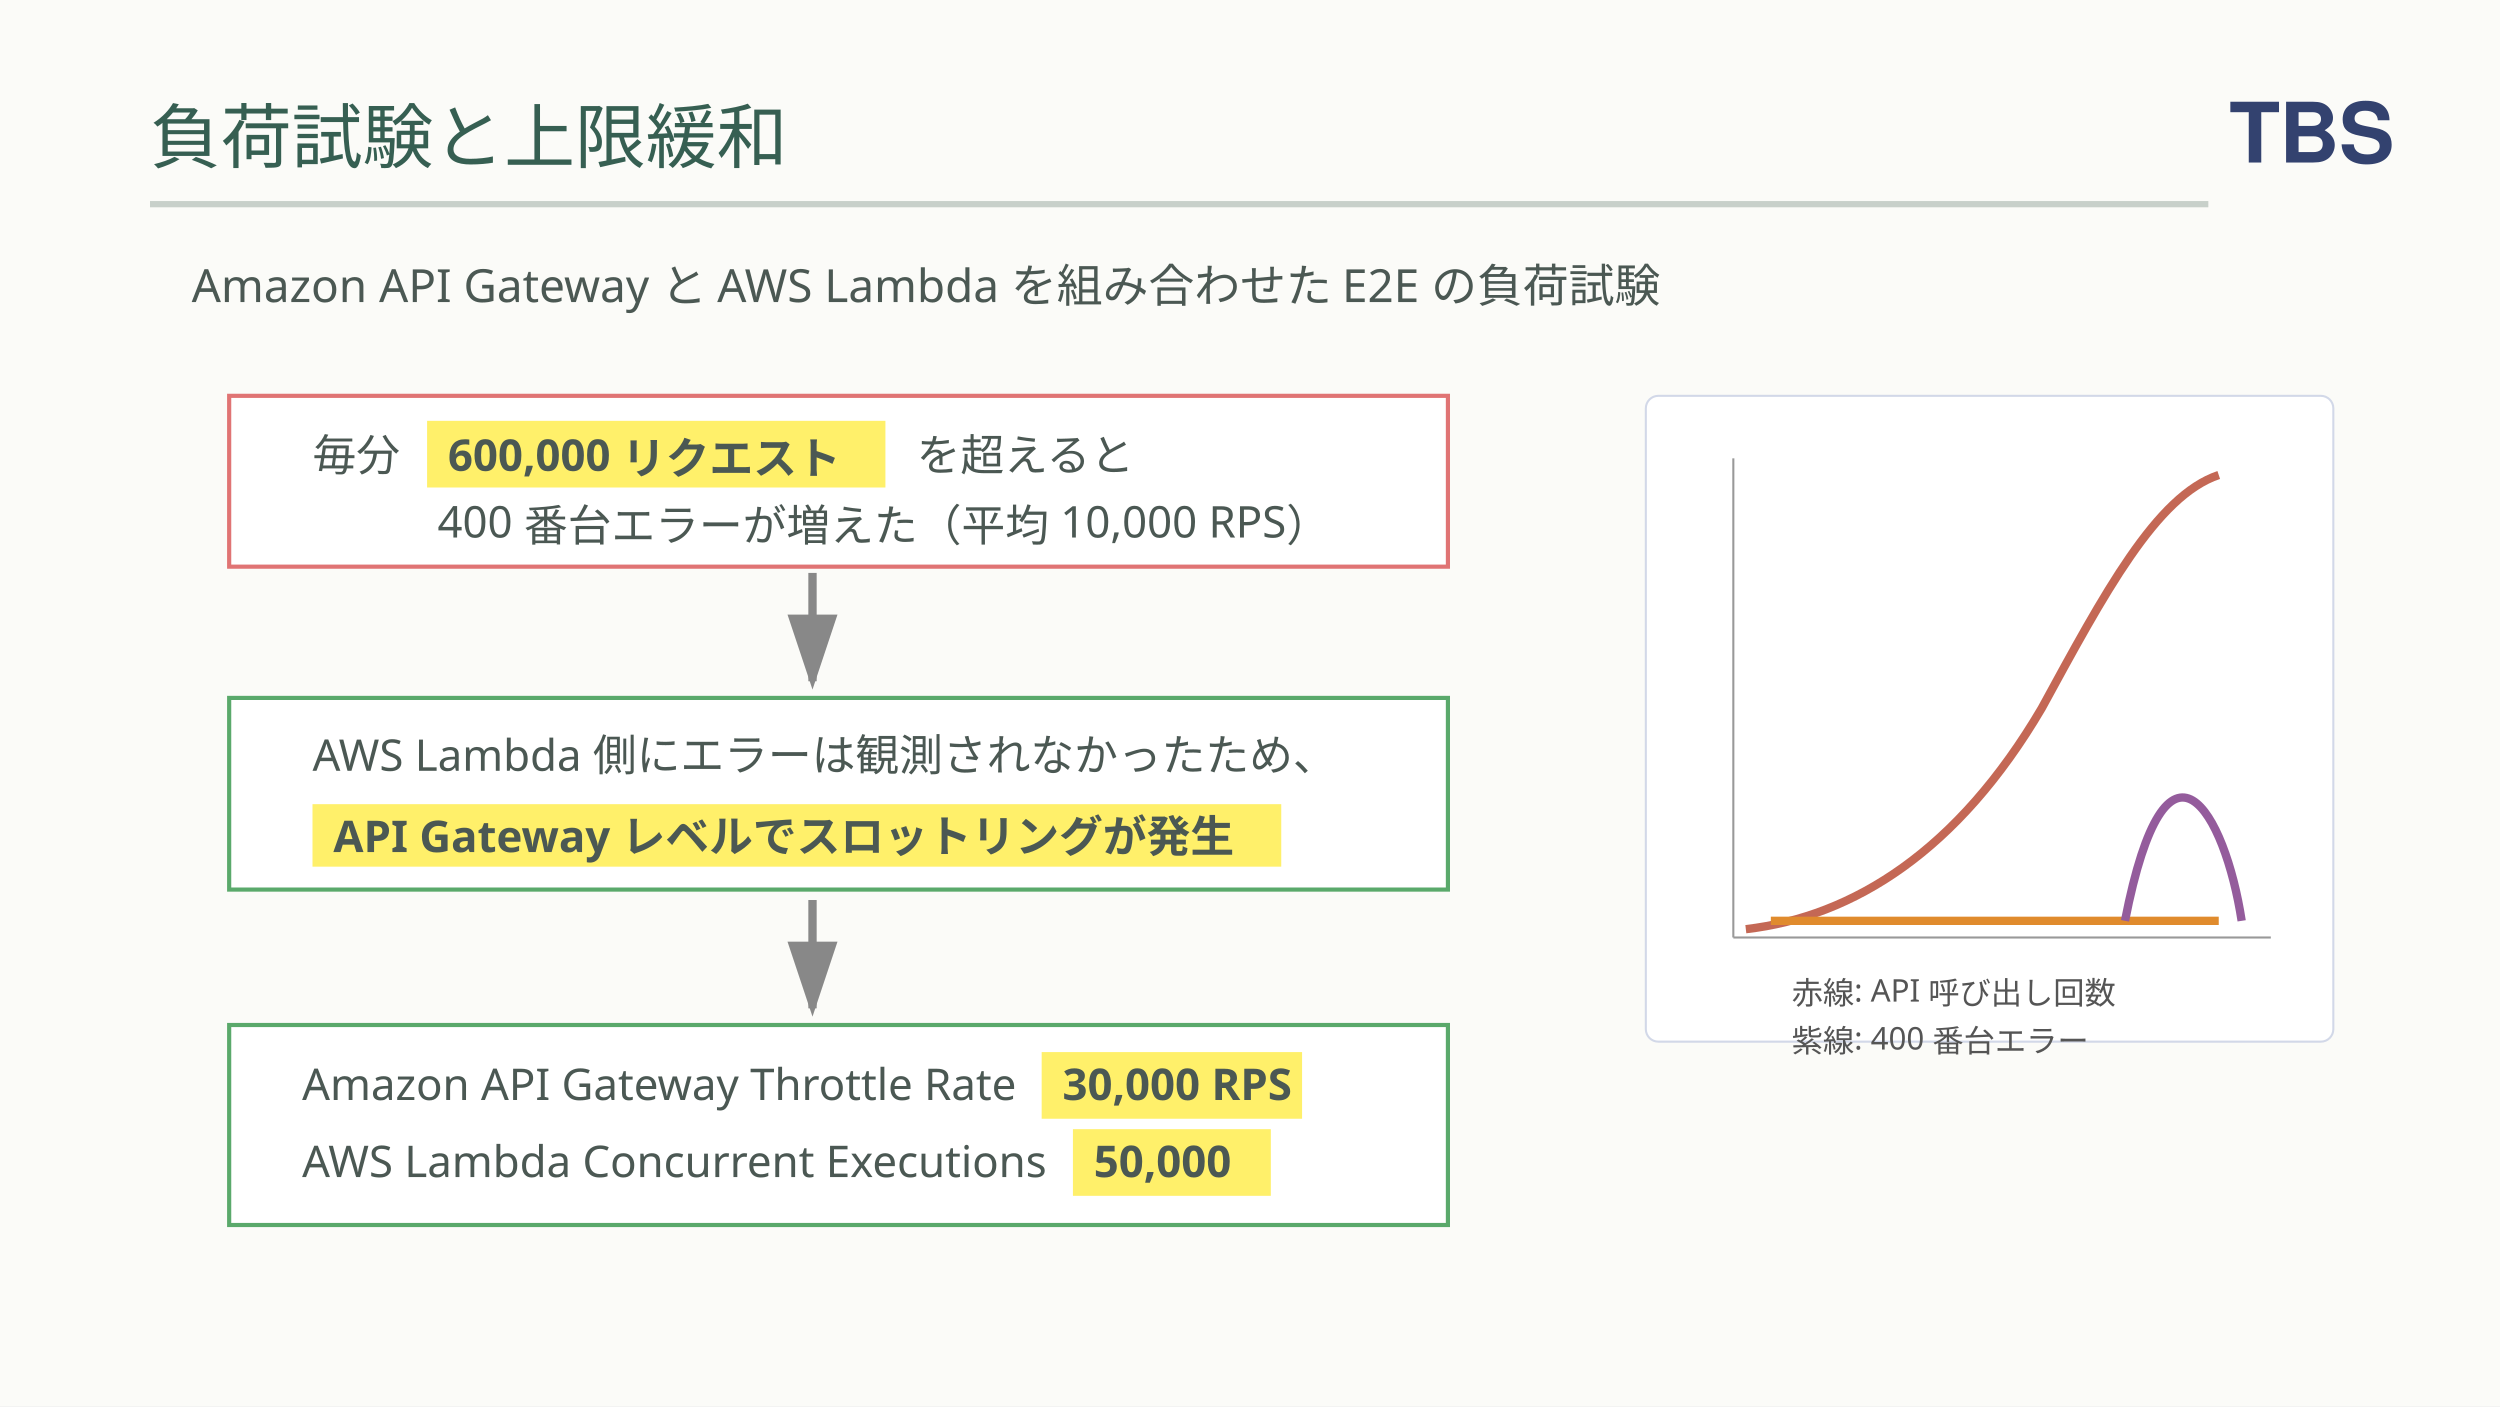
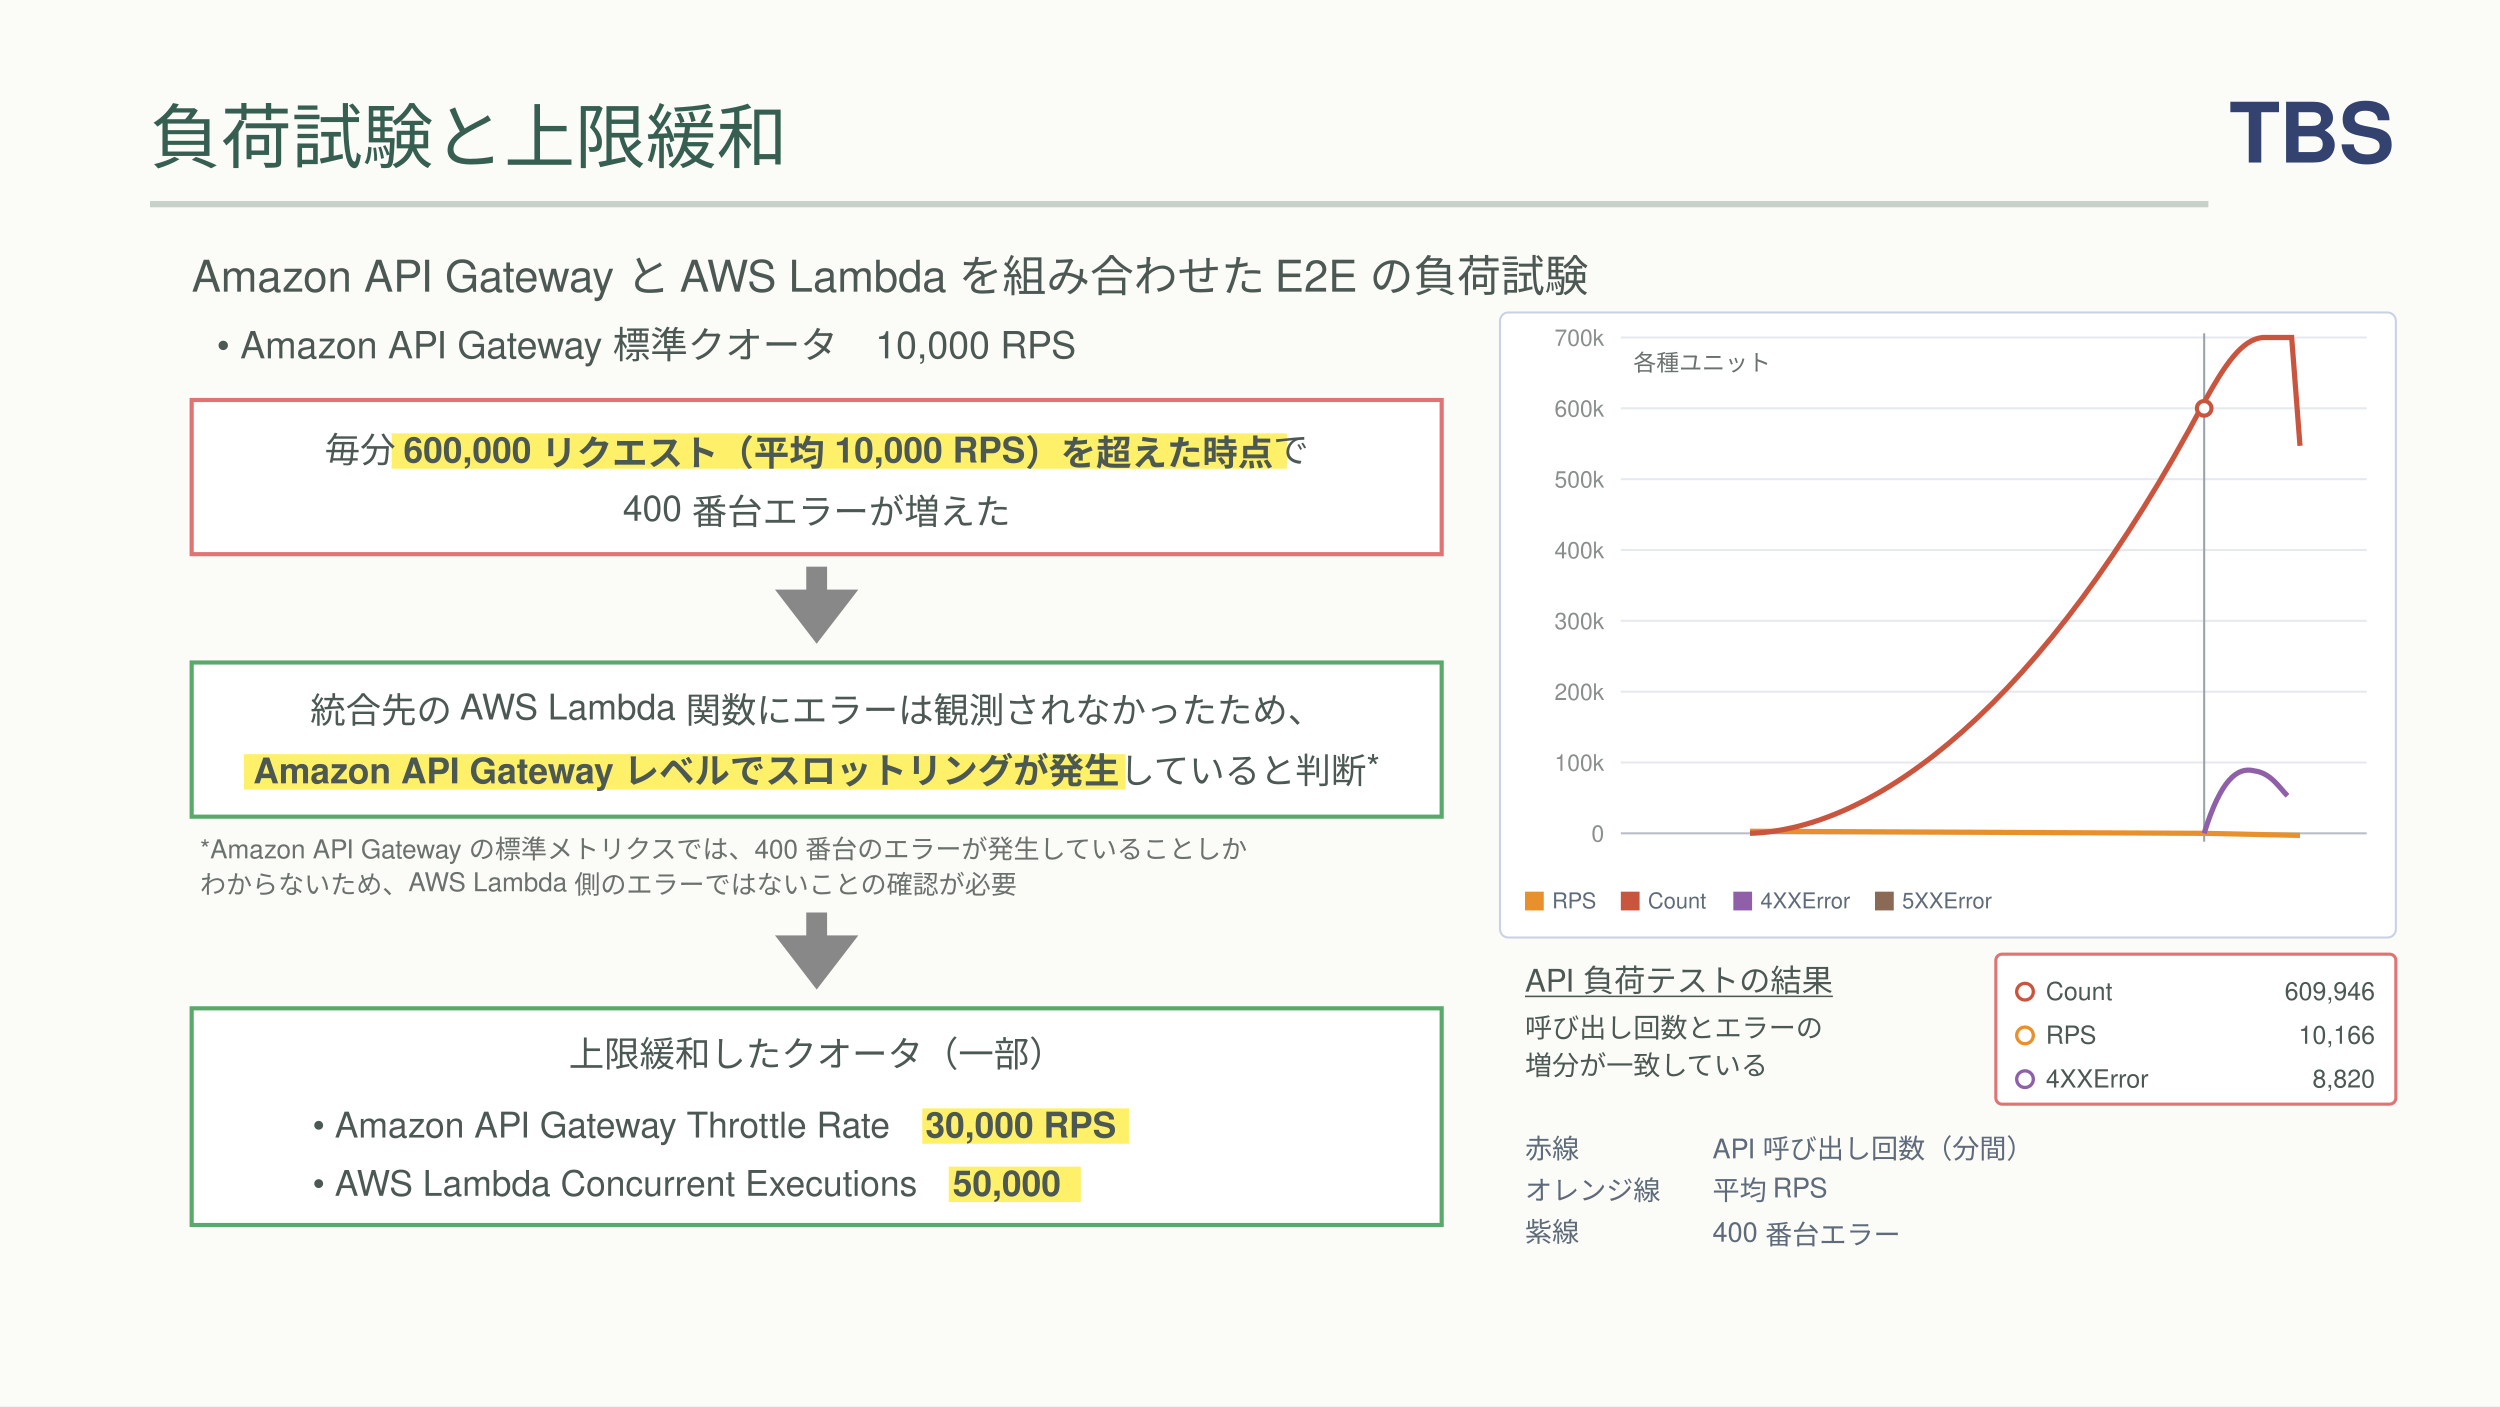
<svg xmlns="http://www.w3.org/2000/svg" width="1200" height="675" viewBox="0 0 1200 675" role="img" aria-labelledby="title desc">
  <rect width="1200" height="675" fill="#fbfbf8" />
  <text x="72" y="78" font-family="Avenir, Helvetica, Arial, sans-serif" font-size="34" fill="#365f52">負荷試験と上限緩和</text>
  <text x="1070" y="78" font-family="Avenir, Helvetica, Arial, sans-serif" font-size="40" font-weight="700" fill="#33426f">TBS</text>
  <line x1="72" y1="98" x2="1060" y2="98" stroke="#c8d0ca" stroke-width="3" />
-   <text x="92" y="145" font-family="Avenir" font-size="22" fill="#4b5853">Amazon API Gateway と AWS Lambda を組み合わせた E2E の負荷試験</text>
-   <g font-family="Avenir" font-size="21" fill="#4b5853">
-     <rect x="110" y="190" width="585" height="82" fill="#fff" stroke="#e07474" stroke-width="2" />
-     <text x="150" y="226">毎分 </text>
-     <rect x="205" y="202" width="220" height="32" fill="#fff06a" />
-     <text x="215" y="226" font-weight="700">600,000 リクエスト</text>
-     <text x="440" y="226">を超えると</text>
-     <text x="210" y="258">400 番台エラーが増えた（平均 10,000 RPS）</text>
-     <path d="M390 275v52" stroke="#888" stroke-width="4" marker-end="url(#arrow)" />
-     <rect x="110" y="335" width="585" height="92" fill="#fff" stroke="#5aa96b" stroke-width="2" />
-     <text x="150" y="370">AWS Lambda 側にエラーは観測されなかったため、</text>
-     <rect x="150" y="386" width="465" height="30" fill="#fff06a" />
-     <text x="160" y="409" font-weight="700">API Gateway レベルでスロットリングが発生</text>
-     <path d="M390 432v52" stroke="#888" stroke-width="4" marker-end="url(#arrow)" />
-     <rect x="110" y="492" width="585" height="96" fill="#fff" stroke="#5aa96b" stroke-width="2" />
-     <text x="145" y="528">Amazon API Gateway Throttle Rate</text>
-     <rect x="500" y="505" width="125" height="32" fill="#fff06a" />
-     <text x="510" y="528" font-weight="700">30,000 RPS</text>
-     <text x="145" y="565">AWS Lambda Concurrent Executions</text>
-     <rect x="515" y="542" width="95" height="32" fill="#fff06a" />
-     <text x="525" y="565" font-weight="700">50,000</text>
+   <g font-family="Avenir, Helvetica, Arial, sans-serif" fill="#4b5853">
+     <text x="92" y="140" font-size="21">Amazon API Gateway と AWS Lambda を組み合わせた E2E の負荷試験</text>
+     <text x="104" y="172" font-size="18">• Amazon API Gateway 標準クオータ　10,000 RPS</text>
  </g>
-   <g transform="translate(790 190)">
-     <rect width="330" height="310" rx="6" fill="#fff" stroke="#d2d8e8" />
-     <line x1="42" y1="260" x2="300" y2="260" stroke="#999" />
-     <line x1="42" y1="30" x2="42" y2="260" stroke="#999" />
-     <path d="M48 256 C100 250 150 218 190 150 C220 95 245 48 275 38" fill="none" stroke="#c46855" stroke-width="4" />
-     <path d="M60 252 C130 252 235 252 275 252" fill="none" stroke="#e08b2d" stroke-width="4" />
-     <path d="M230 252 C250 150 278 200 286 252" fill="none" stroke="#945c9c" stroke-width="4" />
-     <text x="70" y="292" font-family="Avenir" font-size="15" fill="#555">赤線: API 呼び出し回数</text>
-     <text x="70" y="315" font-family="Avenir" font-size="15" fill="#555">紫線: 400 番台エラー</text>
+   <g font-family="Avenir, Helvetica, Arial, sans-serif" font-size="17" fill="#4b5853" text-anchor="middle">
+     <rect x="92" y="192" width="600" height="74" fill="#fff" stroke="#e07474" stroke-width="2" />
+     <rect x="188.0" y="208.0" width="429.7" height="17.0" data-mark="m07-threshold" fill="#fff06a" />
+     <text x="392" y="222">毎分 <tspan id="m07-threshold" font-weight="700">600,000 リクエスト（平均 10,000 RPS）を超えた時点</tspan>で</text>
+     <text x="392" y="250">400 番台エラーが増えた</text>
+     <path d="M392 272v26" stroke="#888" stroke-width="10" marker-end="url(#fat)" />
+     <rect x="92" y="318" width="600" height="74" fill="#fff" stroke="#5aa96b" stroke-width="2" />
+     <text x="392" y="347">統合先の AWS Lambda 関数にエラーは観測されなかったため、</text>
+     <rect x="117.1" y="362.0" width="423.2" height="17.0" data-mark="m07-throttle" fill="#fff06a" />
+     <text x="392" y="376">
+       <tspan id="m07-throttle" font-weight="700">Amazon API Gateway レベルでスロットリングが発生</tspan>していると判断*</text>
+     <text x="96" y="412" font-size="12.5" fill="#6b716d" text-anchor="start">*Amazon API Gateway の標準メトリクスでは、400 番台のエラーが発生していることしか</text>
+     <text x="96" y="429" font-size="12.5" fill="#6b716d" text-anchor="start">わからないため、AWS Lambda 側のエラーではないことの確認が必要</text>
+     <path d="M392 438v26" stroke="#888" stroke-width="10" marker-end="url(#fat)" />
+     <rect x="92" y="484" width="600" height="104" fill="#fff" stroke="#5aa96b" stroke-width="2" />
+     <text x="392" y="512">上限緩和したクオータ（一部）</text>
+     <rect x="442.7" y="532.0" width="99.2" height="17.0" data-mark="m07-apigw" fill="#fff06a" />
+     <text x="150" y="546" text-anchor="start">• Amazon API Gateway Throttle Rate　<tspan id="m07-apigw" font-weight="700">30,000 RPS</tspan>
+     </text>
+     <rect x="455.4" y="560.0" width="63.4" height="17.0" data-mark="m07-lambda" fill="#fff06a" />
+     <text x="150" y="574" text-anchor="start">• AWS Lambda Concurrent Executions　<tspan id="m07-lambda" font-weight="700">50,000</tspan>
+     </text>
+   </g>
+   <g font-family="Avenir, Helvetica, Arial, sans-serif">
+     <rect x="720" y="150" width="430" height="300" rx="4" fill="#fff" stroke="#c9d2e3" />
+     <text x="784" y="178" font-size="11" fill="#6b716d">各種ユニット</text>
+     <g font-size="11" fill="#8a8f8c" text-anchor="end">
+       <text x="770" y="404">0</text>
+       <text x="770" y="370">100k</text>
+       <text x="770" y="336">200k</text>
+       <text x="770" y="302">300k</text>
+       <text x="770" y="268">400k</text>
+       <text x="770" y="234">500k</text>
+       <text x="770" y="200">600k</text>
+       <text x="770" y="166">700k</text>
+     </g>
+     <g stroke="#e6e9ee">
+       <line x1="778" y1="366" x2="1136" y2="366" />
+       <line x1="778" y1="332" x2="1136" y2="332" />
+       <line x1="778" y1="298" x2="1136" y2="298" />
+       <line x1="778" y1="264" x2="1136" y2="264" />
+       <line x1="778" y1="230" x2="1136" y2="230" />
+       <line x1="778" y1="196" x2="1136" y2="196" />
+       <line x1="778" y1="162" x2="1136" y2="162" />
+     </g>
+     <line x1="778" y1="400" x2="1136" y2="400" stroke="#b9bfc7" />
+     <line x1="1058" y1="160" x2="1058" y2="404" stroke="#9aa3ad" stroke-width="1" />
+     <path d="M840 399 L1058 400 L1104 401" fill="none" stroke="#e8902c" stroke-width="2.5" />
+     <path d="M840 400 C900 398 980 340 1058 193 C1068 175 1076 163 1086 162 L1100 162 L1104 214" fill="none" stroke="#c9553f" stroke-width="2.5" />
+     <path d="M1058 400 C1066 374 1074 368 1082 370 C1090 371 1094 378 1098 382" fill="none" stroke="#8f5fa8" stroke-width="2.5" />
+     <circle cx="1058" cy="196" r="3.5" fill="#fff" stroke="#c9553f" stroke-width="2" />
+     <g font-size="10.5" fill="#5f6b7a">
+       <rect x="732" y="428" width="9" height="9" fill="#e8902c" />
+       <text x="745" y="436">RPS</text>
+       <rect x="778" y="428" width="9" height="9" fill="#c9553f" />
+       <text x="791" y="436">Count</text>
+       <rect x="832" y="428" width="9" height="9" fill="#8f5fa8" />
+       <text x="845" y="436">4XXError</text>
+       <rect x="900" y="428" width="9" height="9" fill="#8a6a55" />
+       <text x="913" y="436">5XXError</text>
+     </g>
+     <rect x="958" y="458" width="192" height="72" rx="3" fill="#fff" stroke="#e07474" stroke-width="1.5" />
+     <g font-size="12" fill="#4b5853">
+       <circle cx="972" cy="476" r="4" fill="none" stroke="#c9553f" stroke-width="1.6" />
+       <text x="982" y="480">Count</text>
+       <text x="1140" y="480" text-anchor="end">609,946</text>
+       <circle cx="972" cy="497" r="4" fill="none" stroke="#e8902c" stroke-width="1.6" />
+       <text x="982" y="501">RPS</text>
+       <text x="1140" y="501" text-anchor="end">10,166</text>
+       <circle cx="972" cy="518" r="4" fill="none" stroke="#8f5fa8" stroke-width="1.6" />
+       <text x="982" y="522">4XXError</text>
+       <text x="1140" y="522" text-anchor="end">8,820</text>
+     </g>
+     <text x="732" y="476" font-size="15" fill="#4b5853" text-decoration="underline">API 負荷テストの結果</text>
+     <text x="732" y="498" font-size="13" fill="#4b5853">呼び出し回数とエラーの</text>
+     <text x="732" y="516" font-size="13" fill="#4b5853">増分が一致している</text>
+     <g font-size="13" fill="#5f6b7a">
+       <text x="732" y="556">赤線</text>
+       <text x="822" y="556">API 呼び出し回数（分間）</text>
+       <text x="732" y="576">オレンジ線</text>
+       <text x="822" y="576">平均 RPS</text>
+       <text x="732" y="596">紫線</text>
+       <text x="822" y="596">400 番台エラー</text>
+     </g>
  </g>
  <defs>
-     <marker id="arrow" markerWidth="10" markerHeight="10" refX="8" refY="3" orient="auto" markerUnits="strokeWidth">
-       <path d="M0,0 L0,6 L9,3 z" fill="#888" />
+     <marker id="fat" markerWidth="4" markerHeight="4" refX="1.5" refY="2" orient="auto" markerUnits="strokeWidth">
+       <path d="M0,0 L0,4 L2.6,2 z" fill="#888" />
    </marker>
  </defs>
</svg>
